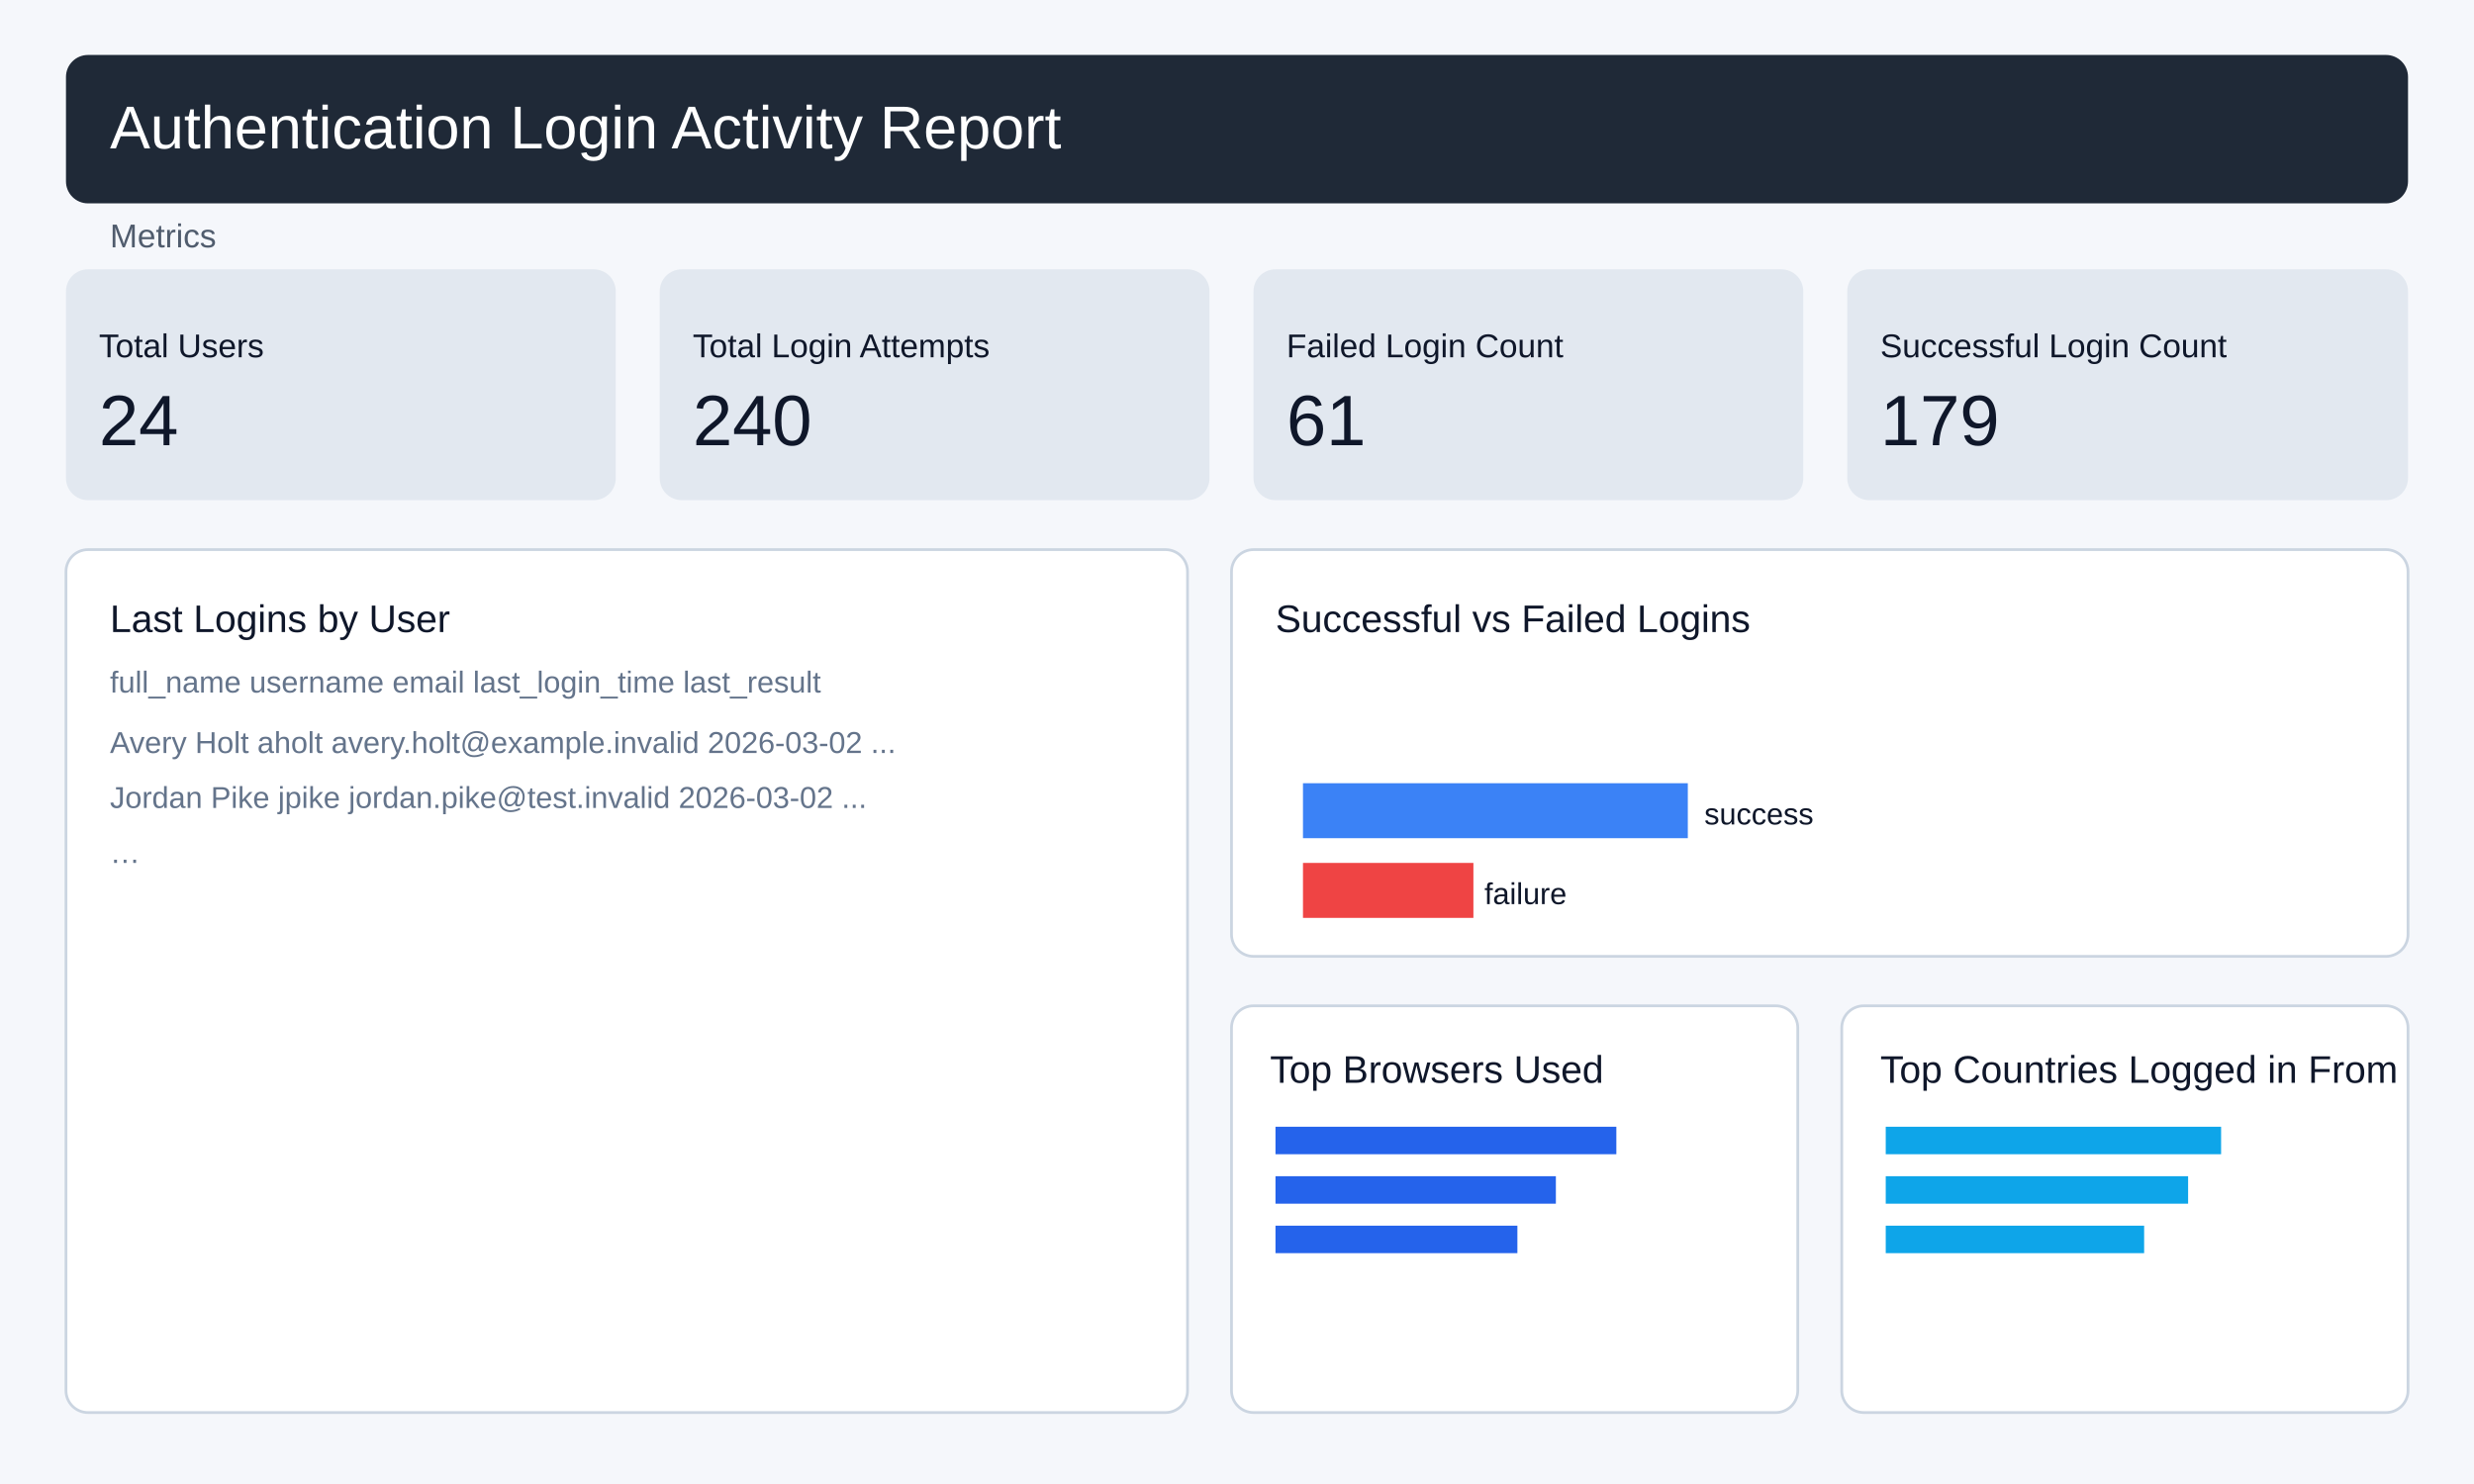
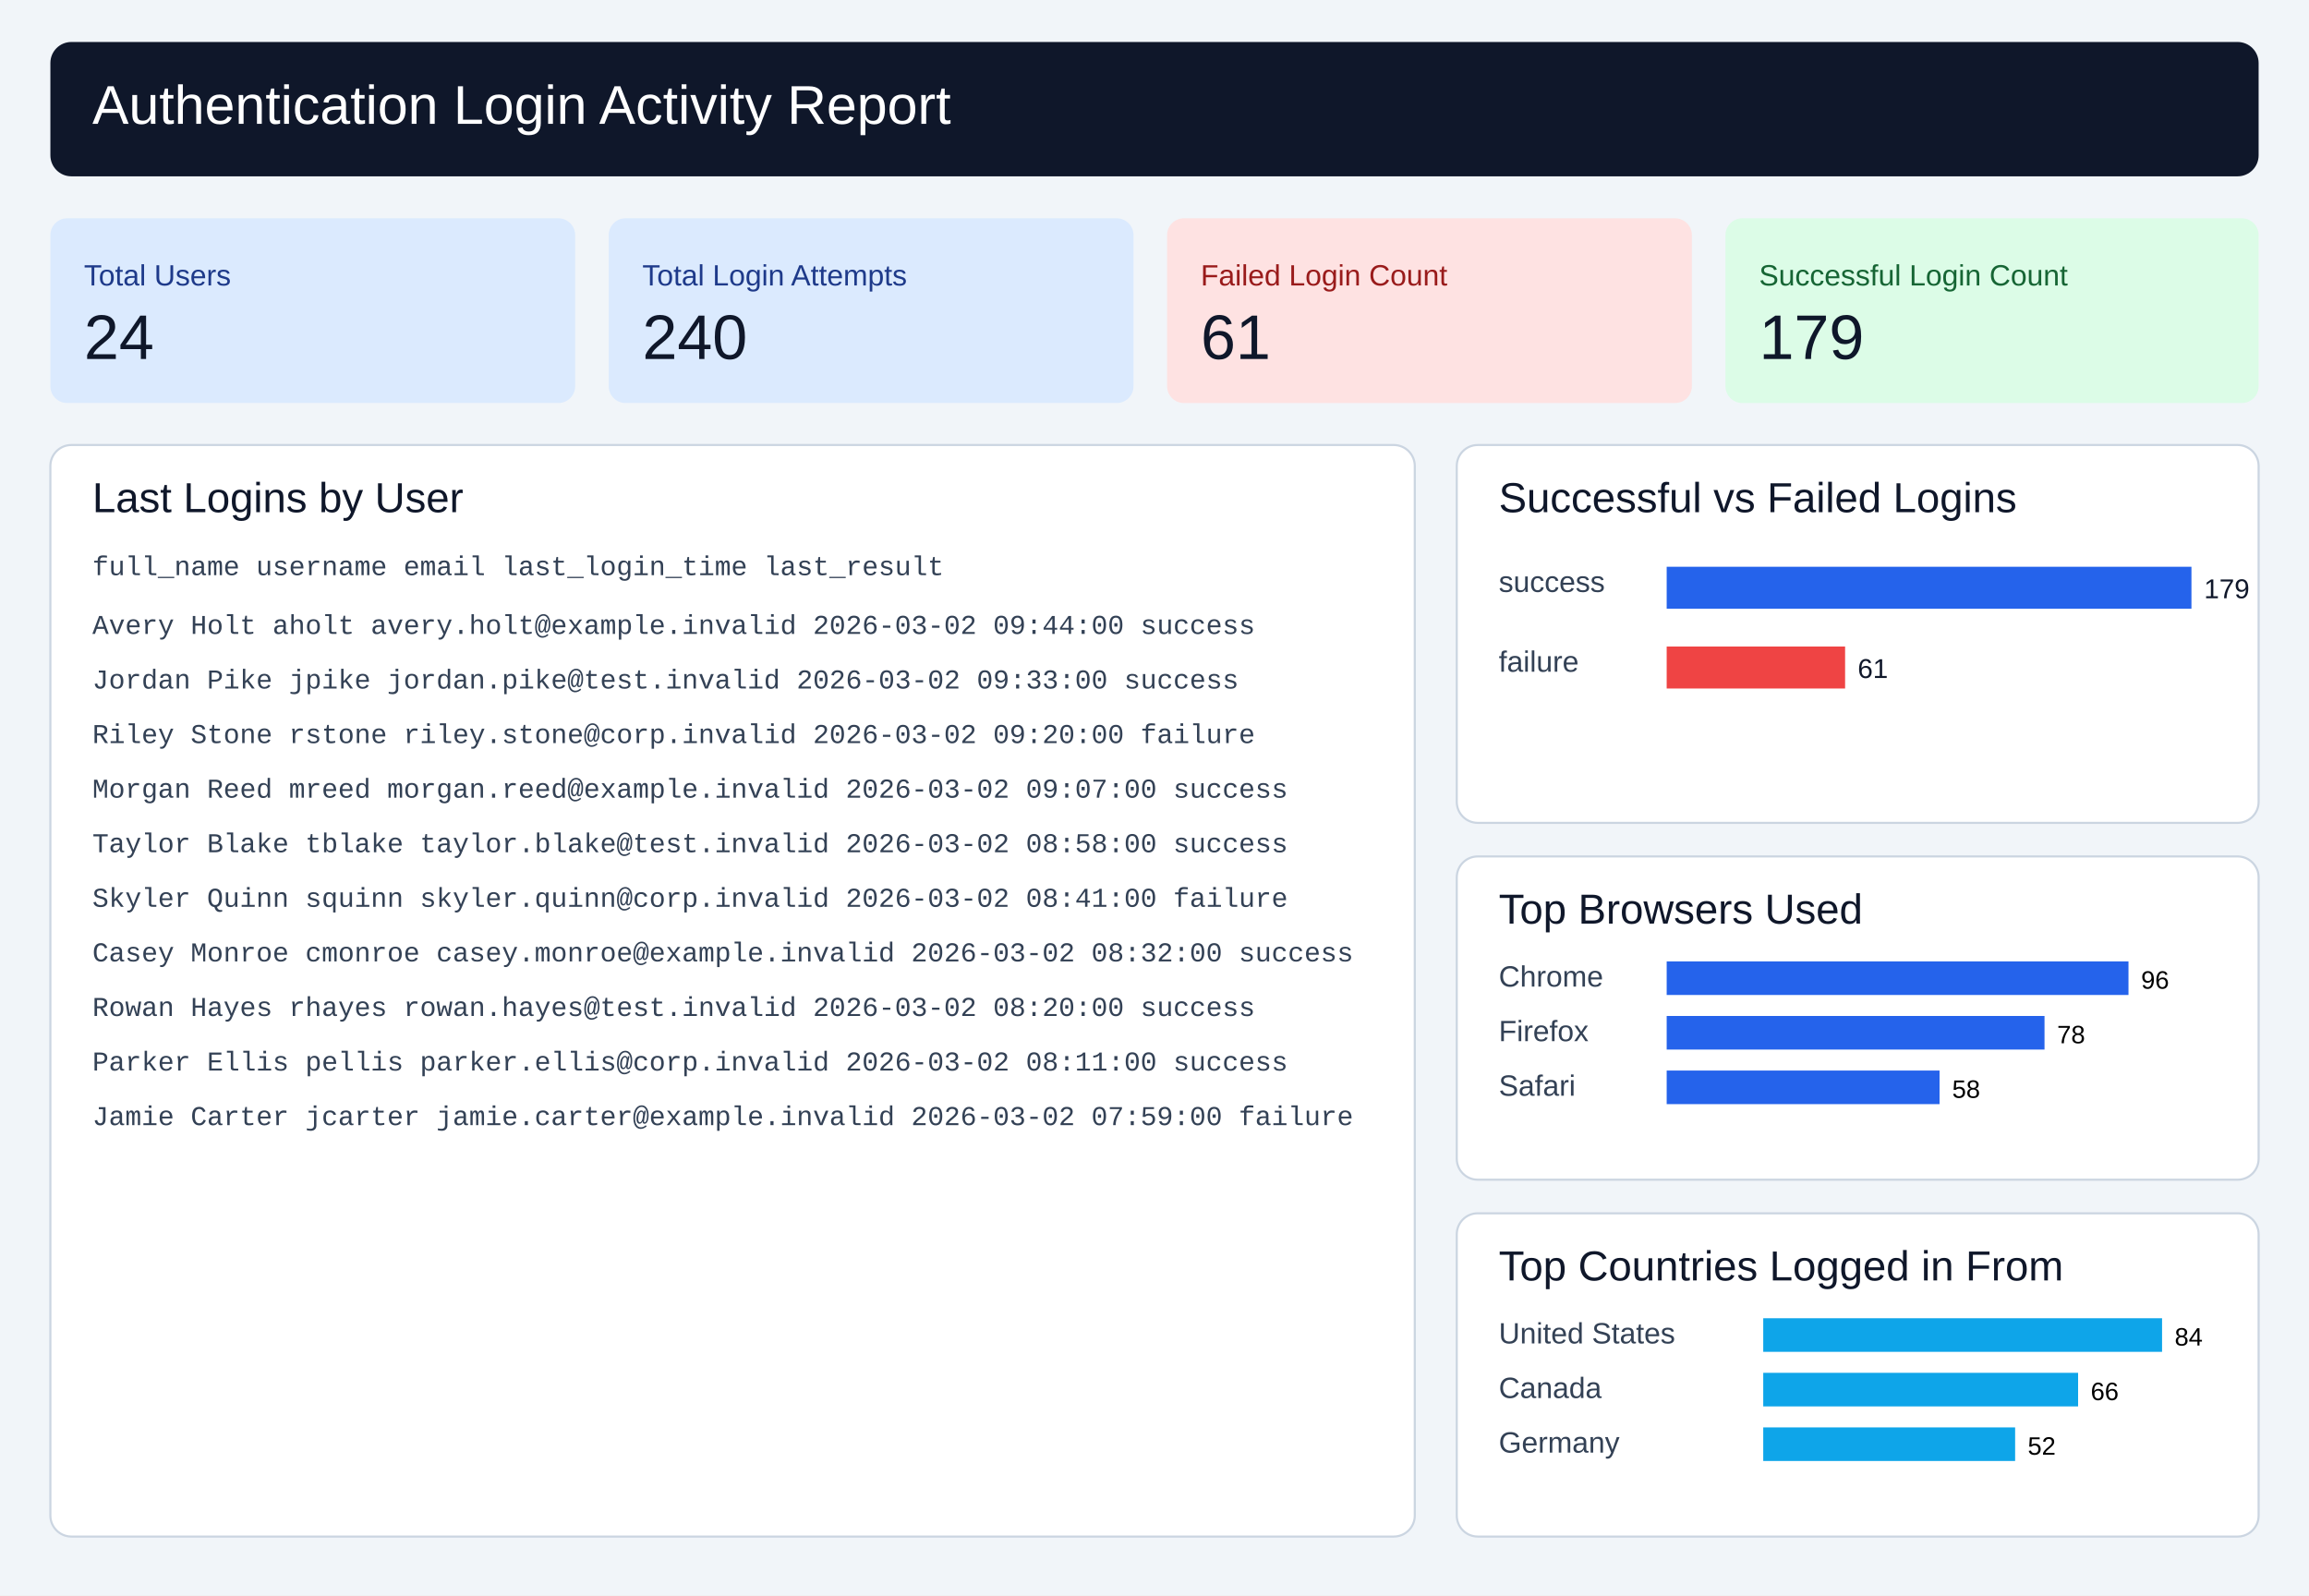
- <svg xmlns="http://www.w3.org/2000/svg" width="900" height="540" viewBox="0 0 900 540" role="img" aria-labelledby="title desc">
-   <rect width="900" height="540" fill="#f5f7fb" />
-   <rect x="24" y="20" width="852" height="54" rx="8" fill="#1f2937" />
-   <text x="40" y="54" fill="#ffffff" font-family="Arial, sans-serif" font-size="22">Authentication Login Activity Report</text>
-   <g fill="#ffffff" font-family="Arial, sans-serif" font-size="12" opacity="0.85">
-     <text x="40" y="90" fill="#334155">Metrics</text>
+ <svg xmlns="http://www.w3.org/2000/svg" width="1100" height="760" viewBox="0 0 1100 760" role="img" aria-labelledby="title desc">
+   <rect width="1100" height="760" fill="#f1f5f9" />
+   <rect x="24" y="20" width="1052" height="64" rx="10" fill="#0f172a" />
+   <text x="44" y="59" fill="#ffffff" font-family="Arial, sans-serif" font-size="26">Authentication Login Activity Report</text>
+   <g font-family="Arial, sans-serif">
+     <rect x="24" y="104" width="250" height="88" rx="8" fill="#dbeafe" />
+     <text x="40" y="136" font-size="14" fill="#1e3a8a">Total Users</text>
+     <text x="40" y="171" font-size="30" fill="#0f172a">24</text>
+     <rect x="290" y="104" width="250" height="88" rx="8" fill="#dbeafe" />
+     <text x="306" y="136" font-size="14" fill="#1e3a8a">Total Login Attempts</text>
+     <text x="306" y="171" font-size="30" fill="#0f172a">240</text>
+     <rect x="556" y="104" width="250" height="88" rx="8" fill="#fee2e2" />
+     <text x="572" y="136" font-size="14" fill="#991b1b">Failed Login Count</text>
+     <text x="572" y="171" font-size="30" fill="#0f172a">61</text>
+     <rect x="822" y="104" width="254" height="88" rx="8" fill="#dcfce7" />
+     <text x="838" y="136" font-size="14" fill="#166534">Successful Login Count</text>
+     <text x="838" y="171" font-size="30" fill="#0f172a">179</text>
  </g>
-   <g>
-     <rect x="24" y="98" width="200" height="84" rx="8" fill="#e2e8f0" />
-     <rect x="240" y="98" width="200" height="84" rx="8" fill="#e2e8f0" />
-     <rect x="456" y="98" width="200" height="84" rx="8" fill="#e2e8f0" />
-     <rect x="672" y="98" width="204" height="84" rx="8" fill="#e2e8f0" />
+   <rect x="24" y="212" width="650" height="520" rx="10" fill="#ffffff" stroke="#cbd5e1" />
+   <text x="44" y="244" font-family="Arial, sans-serif" font-size="20" fill="#0f172a">Last Logins by User</text>
+   <g font-family="Courier New, monospace" font-size="13" fill="#334155">
+     <text x="44" y="274">full_name        username      email                           last_login_time      last_result</text>
+     <text x="44" y="302">Avery Holt       aholt         avery.holt@example.invalid      2026-03-02 09:44:00  success</text>
+     <text x="44" y="328">Jordan Pike      jpike         jordan.pike@test.invalid        2026-03-02 09:33:00  success</text>
+     <text x="44" y="354">Riley Stone      rstone        riley.stone@corp.invalid        2026-03-02 09:20:00  failure</text>
+     <text x="44" y="380">Morgan Reed      mreed         morgan.reed@example.invalid     2026-03-02 09:07:00  success</text>
+     <text x="44" y="406">Taylor Blake     tblake        taylor.blake@test.invalid       2026-03-02 08:58:00  success</text>
+     <text x="44" y="432">Skyler Quinn     squinn        skyler.quinn@corp.invalid       2026-03-02 08:41:00  failure</text>
+     <text x="44" y="458">Casey Monroe     cmonroe       casey.monroe@example.invalid    2026-03-02 08:32:00  success</text>
+     <text x="44" y="484">Rowan Hayes      rhayes        rowan.hayes@test.invalid        2026-03-02 08:20:00  success</text>
+     <text x="44" y="510">Parker Ellis     pellis        parker.ellis@corp.invalid       2026-03-02 08:11:00  success</text>
+     <text x="44" y="536">Jamie Carter     jcarter       jamie.carter@example.invalid    2026-03-02 07:59:00  failure</text>
  </g>
-   <text x="36" y="130" fill="#0f172a" font-size="12" font-family="Arial">Total Users</text>
-   <text x="36" y="162" fill="#0f172a" font-size="26" font-family="Arial">24</text>
-   <text x="252" y="130" fill="#0f172a" font-size="12" font-family="Arial">Total Login Attempts</text>
-   <text x="252" y="162" fill="#0f172a" font-size="26" font-family="Arial">240</text>
-   <text x="468" y="130" fill="#0f172a" font-size="12" font-family="Arial">Failed Login Count</text>
-   <text x="468" y="162" fill="#0f172a" font-size="26" font-family="Arial">61</text>
-   <text x="684" y="130" fill="#0f172a" font-size="12" font-family="Arial">Successful Login Count</text>
-   <text x="684" y="162" fill="#0f172a" font-size="26" font-family="Arial">179</text>
-   <rect x="24" y="200" width="408" height="314" rx="8" fill="#ffffff" stroke="#cbd5e1" />
-   <text x="40" y="230" fill="#0f172a" font-size="14" font-family="Arial">Last Logins by User</text>
-   <g fill="#64748b" font-family="Arial" font-size="11">
-     <text x="40" y="252">full_name  username  email  last_login_time  last_result</text>
-     <text x="40" y="274">Avery Holt  aholt  avery.holt@example.invalid  2026-03-02  ...</text>
-     <text x="40" y="294">Jordan Pike jpike  jordan.pike@test.invalid   2026-03-02  ...</text>
-     <text x="40" y="314">…</text>
-   </g>
-   <rect x="448" y="200" width="428" height="148" rx="8" fill="#ffffff" stroke="#cbd5e1" />
-   <text x="464" y="230" fill="#0f172a" font-size="14" font-family="Arial">Successful vs Failed Logins</text>
-   <rect x="474" y="285" width="140" height="20" fill="#3b82f6" />
-   <rect x="474" y="314" width="62" height="20" fill="#ef4444" />
-   <text x="620" y="300" fill="#0f172a" font-size="11" font-family="Arial">success</text>
-   <text x="540" y="329" fill="#0f172a" font-size="11" font-family="Arial">failure</text>
-   <rect x="448" y="366" width="206" height="148" rx="8" fill="#ffffff" stroke="#cbd5e1" />
-   <text x="462" y="394" fill="#0f172a" font-size="14" font-family="Arial">Top Browsers Used</text>
-   <rect x="464" y="410" width="124" height="10" fill="#2563eb" />
-   <rect x="464" y="428" width="102" height="10" fill="#2563eb" />
-   <rect x="464" y="446" width="88" height="10" fill="#2563eb" />
-   <rect x="670" y="366" width="206" height="148" rx="8" fill="#ffffff" stroke="#cbd5e1" />
-   <text x="684" y="394" fill="#0f172a" font-size="14" font-family="Arial">Top Countries Logged in From</text>
-   <rect x="686" y="410" width="122" height="10" fill="#0ea5e9" />
-   <rect x="686" y="428" width="110" height="10" fill="#0ea5e9" />
-   <rect x="686" y="446" width="94" height="10" fill="#0ea5e9" />
+   <rect x="694" y="212" width="382" height="180" rx="10" fill="#ffffff" stroke="#cbd5e1" />
+   <text x="714" y="244" font-family="Arial, sans-serif" font-size="20" fill="#0f172a">Successful vs Failed Logins</text>
+   <text x="714" y="282" font-family="Arial, sans-serif" font-size="14" fill="#334155">success</text>
+   <rect x="794" y="270" width="250" height="20" fill="#2563eb" />
+   <text x="1050" y="285" font-family="Arial, sans-serif" font-size="13" fill="#0f172a">179</text>
+   <text x="714" y="320" font-family="Arial, sans-serif" font-size="14" fill="#334155">failure</text>
+   <rect x="794" y="308" width="85" height="20" fill="#ef4444" />
+   <text x="885" y="323" font-family="Arial, sans-serif" font-size="13" fill="#0f172a">61</text>
+   <rect x="694" y="408" width="382" height="154" rx="10" fill="#ffffff" stroke="#cbd5e1" />
+   <text x="714" y="440" font-family="Arial, sans-serif" font-size="20" fill="#0f172a">Top Browsers Used</text>
+   <text x="714" y="470" font-family="Arial, sans-serif" font-size="14" fill="#334155">Chrome</text>
+   <rect x="794" y="458" width="220" height="16" fill="#2563eb" />
+   <text x="1020" y="471" font-size="12" font-family="Arial">96</text>
+   <text x="714" y="496" font-family="Arial, sans-serif" font-size="14" fill="#334155">Firefox</text>
+   <rect x="794" y="484" width="180" height="16" fill="#2563eb" />
+   <text x="980" y="497" font-size="12" font-family="Arial">78</text>
+   <text x="714" y="522" font-family="Arial, sans-serif" font-size="14" fill="#334155">Safari</text>
+   <rect x="794" y="510" width="130" height="16" fill="#2563eb" />
+   <text x="930" y="523" font-size="12" font-family="Arial">58</text>
+   <rect x="694" y="578" width="382" height="154" rx="10" fill="#ffffff" stroke="#cbd5e1" />
+   <text x="714" y="610" font-family="Arial, sans-serif" font-size="20" fill="#0f172a">Top Countries Logged in From</text>
+   <text x="714" y="640" font-family="Arial, sans-serif" font-size="14" fill="#334155">United States</text>
+   <rect x="840" y="628" width="190" height="16" fill="#0ea5e9" />
+   <text x="1036" y="641" font-size="12" font-family="Arial">84</text>
+   <text x="714" y="666" font-family="Arial, sans-serif" font-size="14" fill="#334155">Canada</text>
+   <rect x="840" y="654" width="150" height="16" fill="#0ea5e9" />
+   <text x="996" y="667" font-size="12" font-family="Arial">66</text>
+   <text x="714" y="692" font-family="Arial, sans-serif" font-size="14" fill="#334155">Germany</text>
+   <rect x="840" y="680" width="120" height="16" fill="#0ea5e9" />
+   <text x="966" y="693" font-size="12" font-family="Arial">52</text>
</svg>
